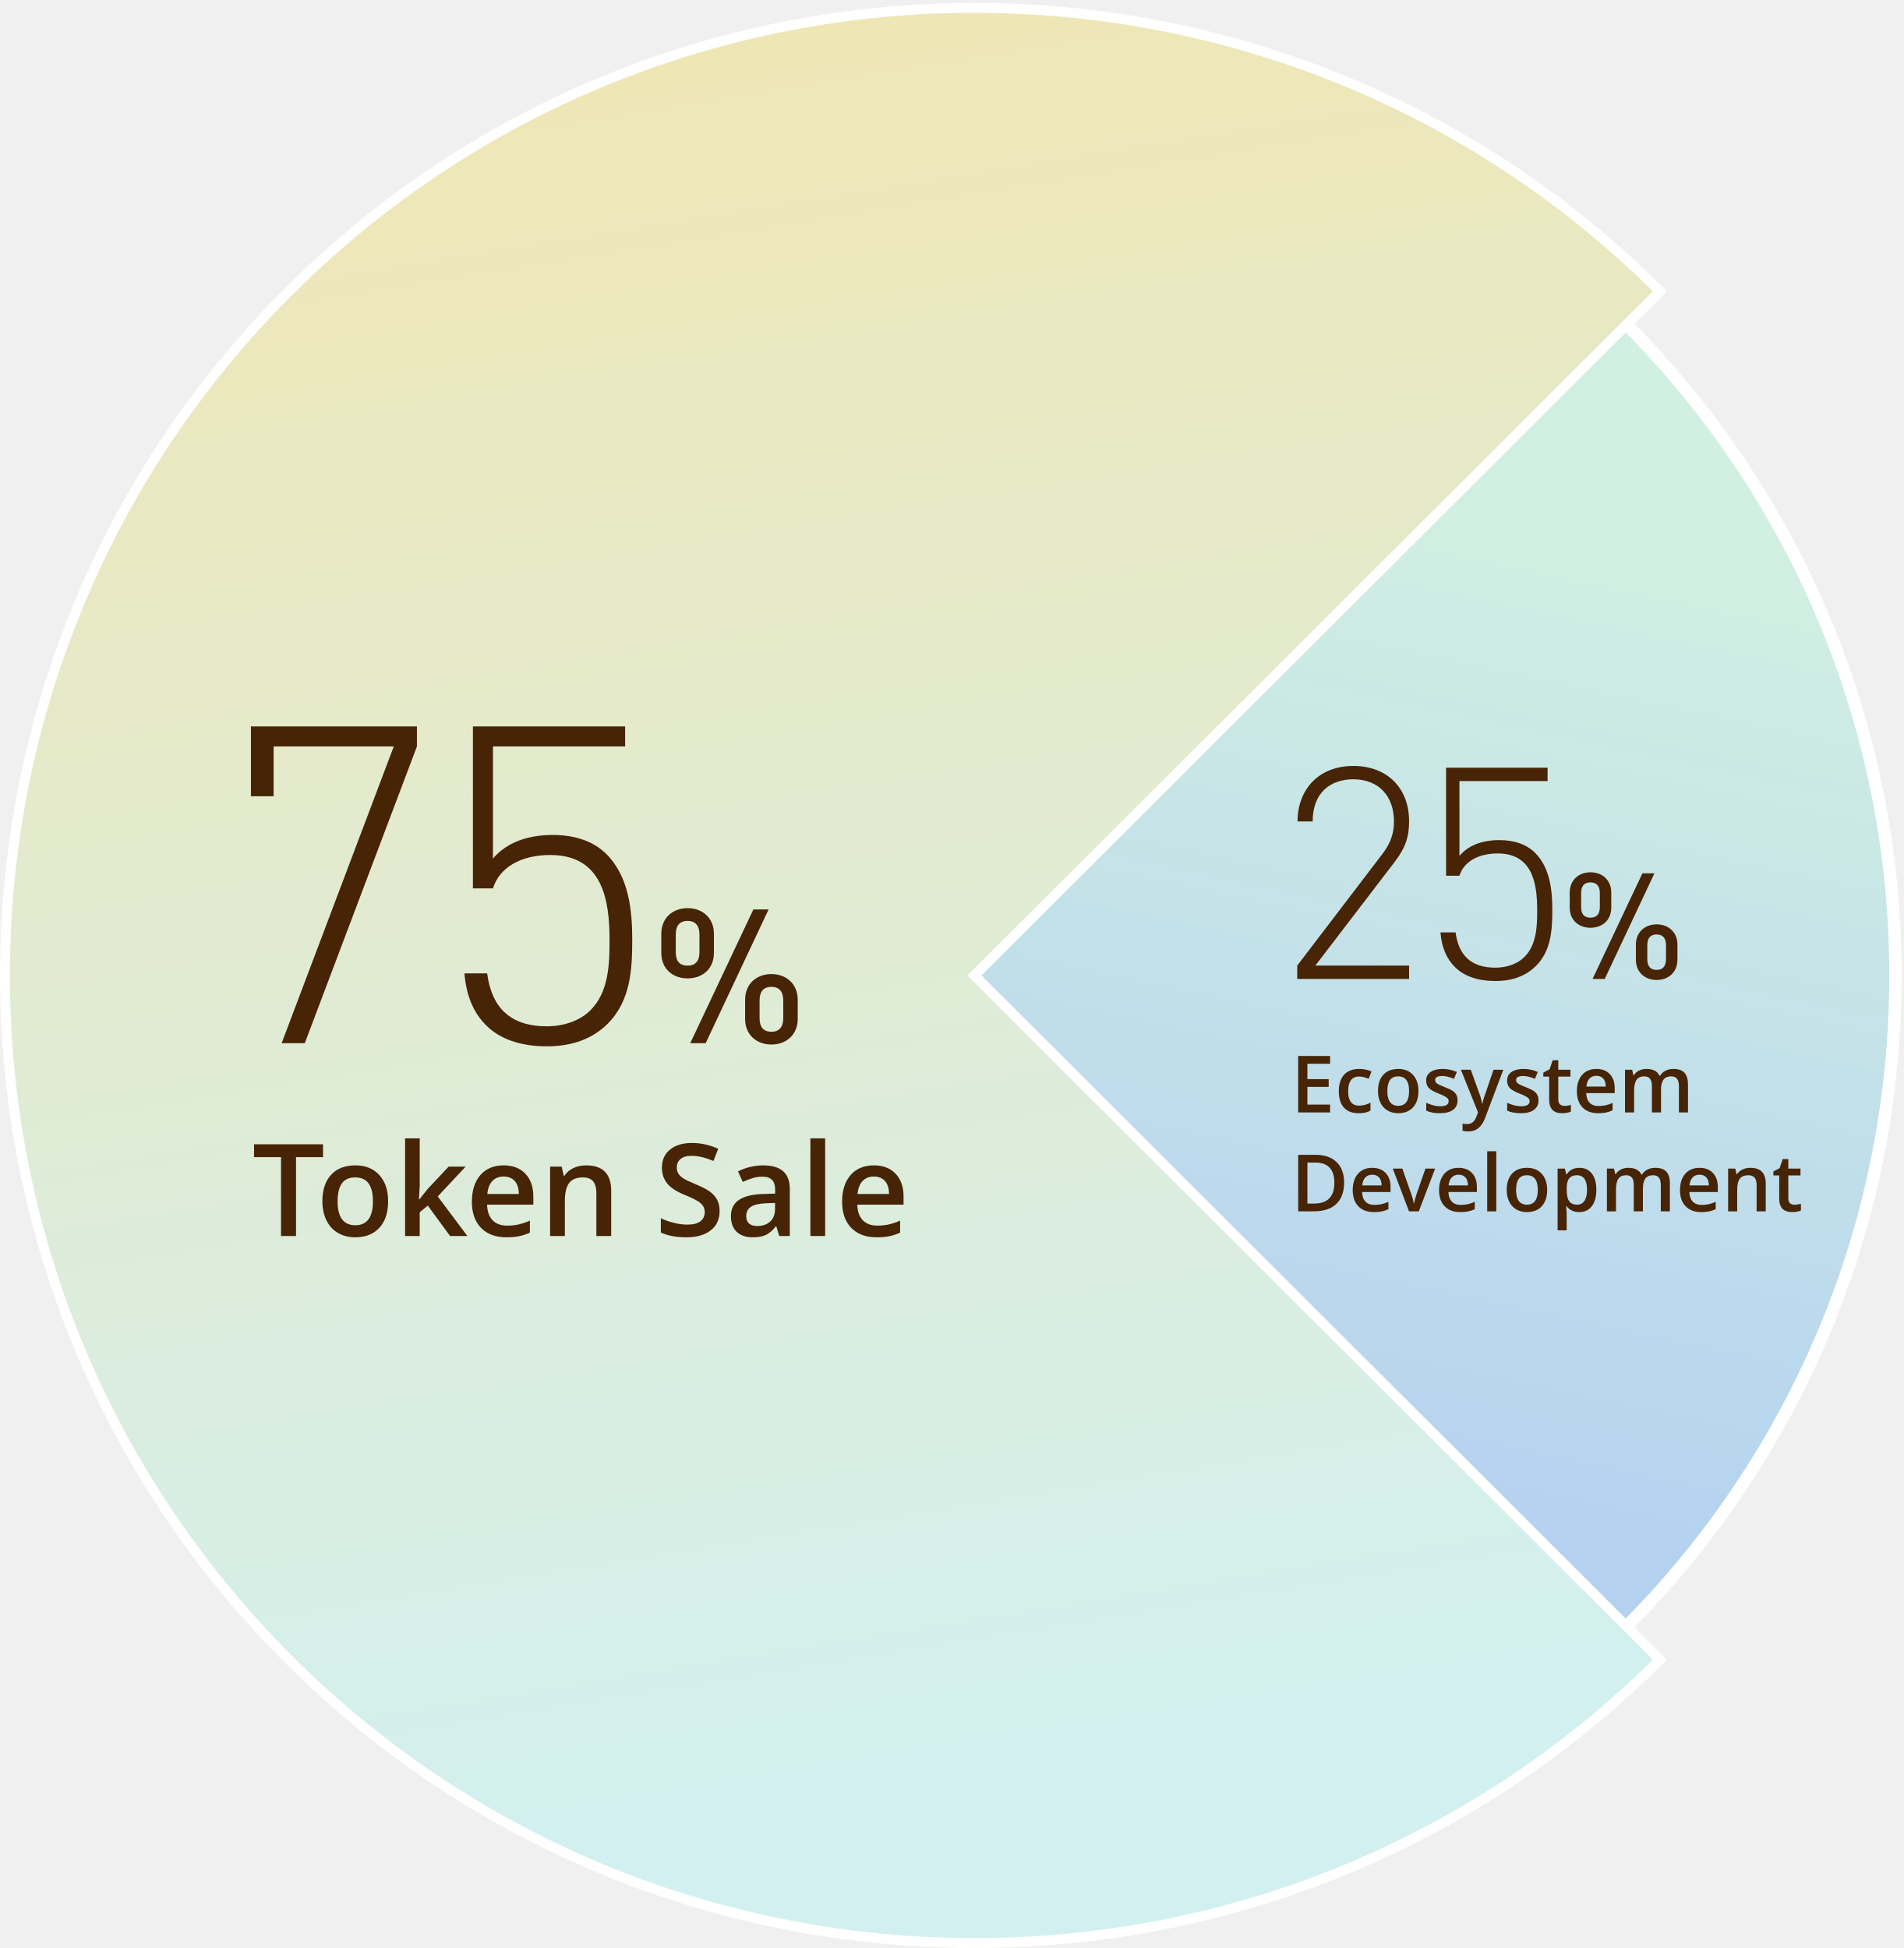
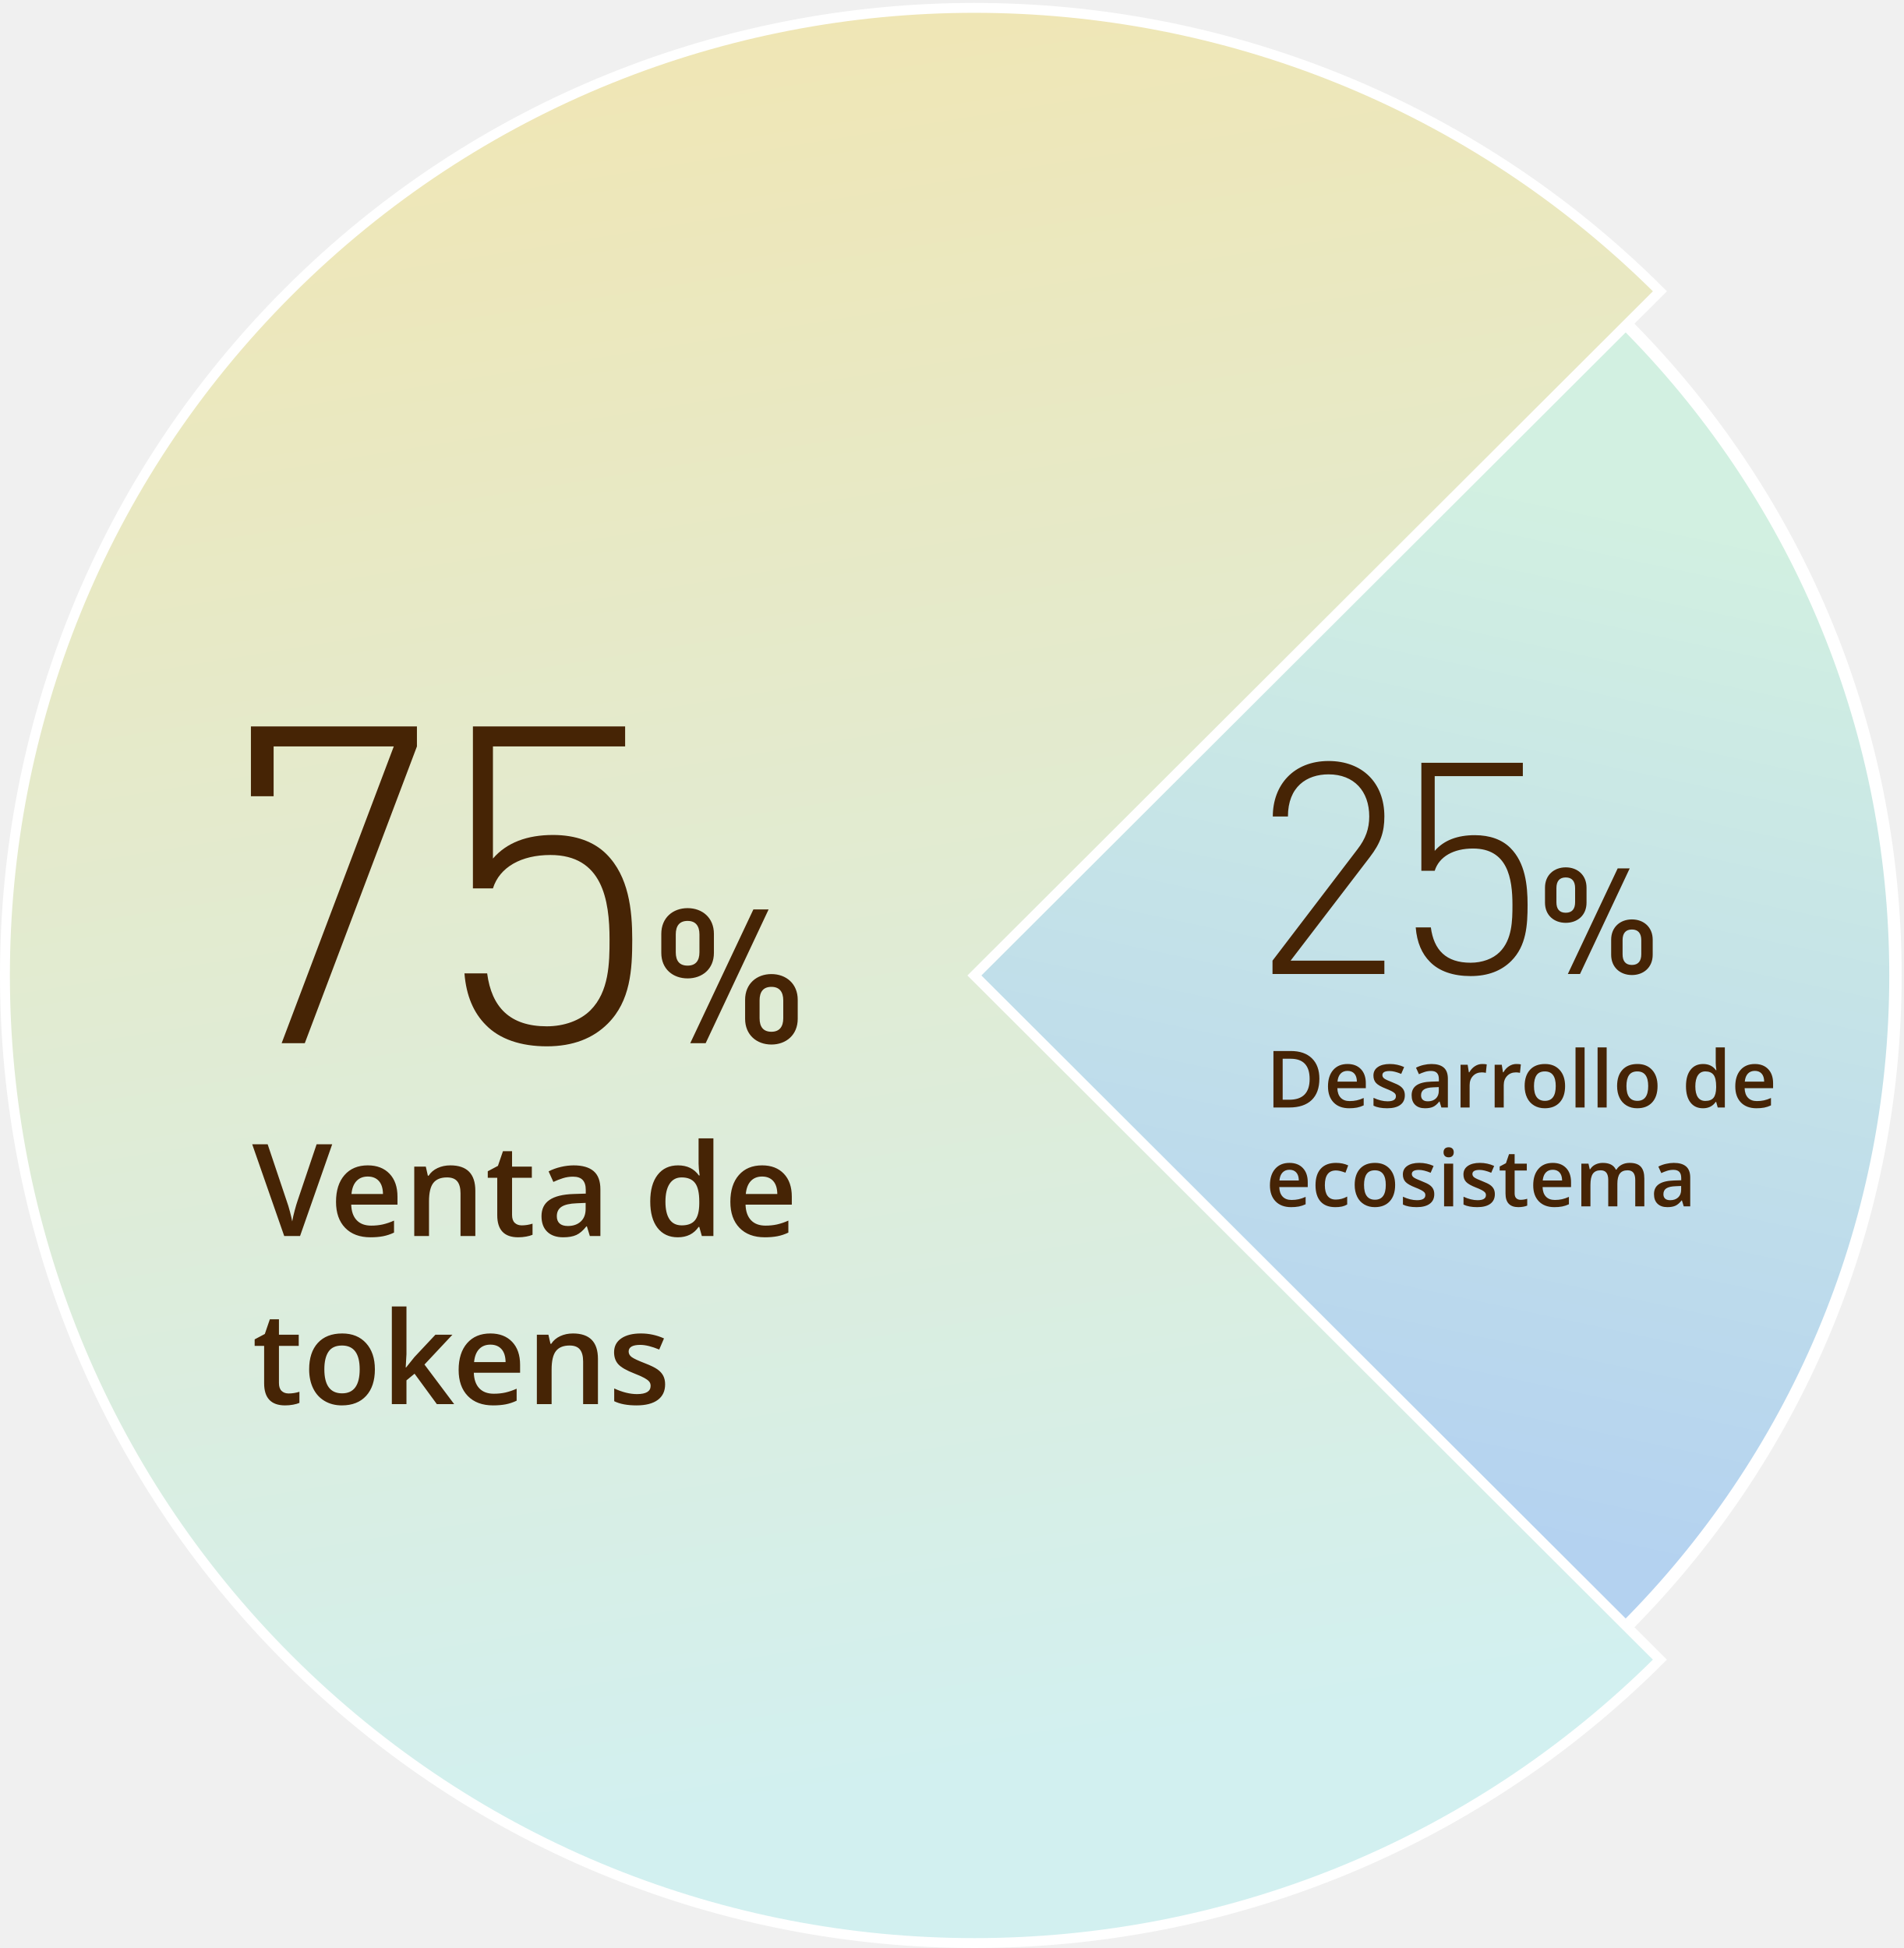
<svg xmlns="http://www.w3.org/2000/svg" width="385" height="394" viewBox="0 0 385 394">
  <defs>
    <linearGradient id="a" x1="86.052%" x2="74.281%" y1="24.321%" y2="79.657%">
      <stop offset="0%" stop-color="#D2F0E1" />
      <stop offset="100%" stop-color="#B4D2F0" />
    </linearGradient>
    <linearGradient id="b" x1="60.467%" x2="48.189%" y1="90.323%" y2="0%">
      <stop offset="0%" stop-color="#D2F0F0" />
      <stop offset="100%" stop-color="#F0E6B4" />
    </linearGradient>
  </defs>
  <g fill="none" fill-rule="evenodd">
    <g stroke="#FFF">
      <path stroke-width="4" d="M382.54 197.298c0 102.633-83.201 185.834-185.835 185.834-102.632 0-185.834-83.2-185.834-185.834S94.073 11.464 196.705 11.464c102.634 0 185.835 83.2 185.835 185.834" />
      <path fill="url(#a)" d="M381.538 196.298c0 102.632-83.2 185.832-185.833 185.832-102.631 0-185.832-83.2-185.832-185.832 0-102.633 83.2-185.832 185.832-185.832 102.633 0 185.833 83.2 185.833 185.832" transform="translate(1 1)" />
      <path fill="url(#b)" stroke-width="2" d="M334.659 57.913c-76.559-76.427-200.683-76.427-277.24 0-76.558 76.427-76.558 200.34 0 276.767 76.557 76.427 200.681 76.427 277.24 0l-138.62-138.383 138.62-138.384z" transform="translate(1 1)" />
    </g>
    <g fill="#462405">
-       <path d="M59.861 250h-3.034v-15.958h-5.459v-2.603H65.32v2.603h-5.459V250zm18.624-7.046c0 2.294-.588 4.084-1.764 5.37-1.177 1.287-2.814 1.93-4.913 1.93-1.312 0-2.472-.296-3.479-.889-1.007-.592-1.781-1.443-2.323-2.552-.542-1.108-.813-2.395-.813-3.859 0-2.277.584-4.054 1.752-5.332 1.168-1.278 2.814-1.917 4.939-1.917 2.031 0 3.64.654 4.824 1.962 1.185 1.307 1.777 3.07 1.777 5.287zm-10.22 0c0 3.242 1.198 4.862 3.593 4.862 2.37 0 3.555-1.62 3.555-4.862 0-3.208-1.193-4.811-3.58-4.811-1.253 0-2.16.414-2.723 1.244-.563.83-.844 2.018-.844 3.567zm16.53-.368l1.688-2.107 4.24-4.52h3.441l-5.65 6.03L94.52 250h-3.504l-4.507-6.157-1.638 1.345V250h-2.958v-19.754h2.958v9.636l-.152 2.704h.076zm17.596 7.668c-2.184 0-3.891-.637-5.123-1.91-1.231-1.275-1.847-3.029-1.847-5.263 0-2.294.571-4.096 1.714-5.408 1.142-1.312 2.712-1.968 4.71-1.968 1.853 0 3.317.563 4.392 1.689 1.075 1.125 1.613 2.674 1.613 4.646v1.612h-9.357c.042 1.363.41 2.41 1.105 3.142.694.733 1.671 1.099 2.932 1.099.83 0 1.602-.079 2.317-.235a12.145 12.145 0 0 0 2.304-.781v2.425a9.16 9.16 0 0 1-2.209.736c-.744.144-1.595.216-2.551.216zm-.546-12.29c-.948 0-1.708.301-2.28.902-.57.601-.911 1.477-1.021 2.628h6.373c-.017-1.16-.296-2.037-.838-2.634s-1.286-.895-2.234-.895zM123.592 250h-2.996v-8.633c0-1.083-.218-1.891-.654-2.425-.436-.533-1.128-.8-2.076-.8-1.26 0-2.183.373-2.767 1.118-.584.745-.876 1.993-.876 3.745V250h-2.984v-14.041h2.336l.42 1.84h.151c.424-.668 1.025-1.184 1.803-1.548.779-.364 1.642-.546 2.59-.546 3.369 0 5.053 1.714 5.053 5.142V250zm21.925-5.04c0 1.65-.597 2.945-1.79 3.885-1.194.94-2.84 1.409-4.939 1.409s-3.817-.326-5.154-.978v-2.869c.846.398 1.745.711 2.698.94.952.228 1.838.342 2.66.342 1.201 0 2.088-.228 2.659-.685.571-.457.857-1.07.857-1.84 0-.695-.263-1.283-.787-1.766-.525-.482-1.608-1.053-3.25-1.713-1.693-.686-2.886-1.469-3.58-2.35-.694-.88-1.041-1.937-1.041-3.173 0-1.549.55-2.767 1.65-3.656 1.1-.889 2.577-1.333 4.43-1.333 1.778 0 3.547.39 5.307 1.168l-.965 2.475c-1.65-.694-3.123-1.04-4.418-1.04-.981 0-1.726.213-2.234.64-.508.428-.762.993-.762 1.695 0 .483.102.895.305 1.238.203.343.538.667 1.003.971.466.305 1.303.707 2.514 1.206 1.362.567 2.361 1.096 2.996 1.587.635.491 1.1 1.046 1.396 1.663.296.618.445 1.346.445 2.184zm12.06 5.04l-.597-1.955h-.101c-.677.855-1.358 1.437-2.044 1.746-.686.308-1.566.463-2.64.463-1.38 0-2.457-.372-3.232-1.117-.774-.745-1.161-1.799-1.161-3.161 0-1.448.537-2.54 1.612-3.276 1.075-.736 2.713-1.138 4.913-1.206l2.425-.076v-.75c0-.896-.21-1.567-.628-2.011-.42-.445-1.069-.667-1.95-.667-.719 0-1.408.106-2.069.318-.66.211-1.294.46-1.904.749l-.965-2.133c.762-.398 1.596-.7 2.501-.908a11.51 11.51 0 0 1 2.565-.31c1.786 0 3.133.388 4.043 1.167.91.779 1.365 2.002 1.365 3.669V250h-2.133zm-4.443-2.031c1.083 0 1.953-.303 2.609-.908.656-.605.984-1.454.984-2.545v-1.22l-1.803.077c-1.405.05-2.427.286-3.066.705-.64.419-.959 1.06-.959 1.923 0 .626.187 1.11.559 1.454.372.342.931.514 1.676.514zM166.857 250h-2.983v-19.754h2.983V250zm10.398.254c-2.184 0-3.891-.637-5.123-1.91-1.231-1.275-1.847-3.029-1.847-5.263 0-2.294.571-4.096 1.714-5.408 1.143-1.312 2.713-1.968 4.71-1.968 1.854 0 3.318.563 4.393 1.689 1.074 1.125 1.612 2.674 1.612 4.646v1.612h-9.357c.043 1.363.41 2.41 1.105 3.142.694.733 1.671 1.099 2.933 1.099.829 0 1.601-.079 2.316-.235a12.145 12.145 0 0 0 2.305-.781v2.425a9.16 9.16 0 0 1-2.21.736c-.744.144-1.595.216-2.551.216zm-.546-12.29c-.948 0-1.708.301-2.279.902s-.912 1.477-1.022 2.628h6.373c-.017-1.16-.296-2.037-.838-2.634-.541-.597-1.286-.895-2.234-.895zM84.31 150.97L61.63 211h-4.68l22.68-60.03h-24.3v10.08h-4.59v-14.13h33.57v4.05zm43.54 39.06c0 6.12-.36 12.42-4.95 17.01-2.97 2.97-7.02 4.59-12.33 4.59-5.22 0-9.54-1.44-12.33-4.32-2.43-2.43-3.96-5.85-4.32-10.44h4.59c.9 6.84 4.59 10.71 12.06 10.71 3.51 0 6.75-1.17 8.82-3.24 3.78-3.78 3.87-9.54 3.87-14.31 0-8.01-1.44-17.1-11.97-17.1-5.85 0-10.26 2.43-11.61 6.75h-4.05v-32.76h30.78v4.05H99.68v22.68c2.79-3.24 6.93-4.77 12.15-4.77 4.59 0 8.28 1.35 10.8 3.87 4.5 4.5 5.22 11.25 5.22 17.28zm33.462 16.03c0 3.268-2.356 5.206-5.32 5.206-2.964 0-5.32-1.938-5.32-5.206v-3.838c0-3.268 2.356-5.206 5.32-5.206 2.964 0 5.32 1.938 5.32 5.206v3.838zm-5.89-22.116L142.692 211h-3.116l12.768-27.056h3.078zm-11.058 8.778c0 3.268-2.356 5.168-5.32 5.168-2.964 0-5.32-1.9-5.32-5.168v-3.838c0-3.268 2.356-5.206 5.32-5.206 2.964 0 5.32 1.938 5.32 5.206v3.838zm14.022 13.224v-3.61c0-1.71-.76-2.736-2.394-2.736-1.634 0-2.394.988-2.394 2.736v3.61c0 1.748.76 2.736 2.394 2.736 1.634 0 2.394-1.026 2.394-2.736zm-16.948-13.338v-3.61c0-1.71-.76-2.736-2.394-2.736-1.634 0-2.394.988-2.394 2.736v3.61c0 1.748.76 2.698 2.394 2.698 1.634 0 2.394-.988 2.394-2.698z" />
+       <path d="M64.025 231.44h3.149l-6.5 18.56h-3.2L51 231.44h3.123l3.872 11.54c.203.55.42 1.258.648 2.126.228.867.376 1.513.444 1.936.11-.643.28-1.388.508-2.234.228-.847.414-1.473.558-1.88l3.872-11.489zm10.893 18.814c-2.184 0-3.891-.637-5.123-1.91-1.231-1.275-1.847-3.029-1.847-5.263 0-2.294.572-4.096 1.714-5.408 1.143-1.312 2.713-1.968 4.71-1.968 1.854 0 3.318.563 4.393 1.689 1.075 1.125 1.612 2.674 1.612 4.646v1.612h-9.356c.042 1.363.41 2.41 1.104 3.142.694.733 1.672 1.099 2.933 1.099.829 0 1.601-.079 2.317-.235a12.145 12.145 0 0 0 2.304-.781v2.425a9.16 9.16 0 0 1-2.21.736c-.744.144-1.595.216-2.551.216zm-.546-12.29c-.948 0-1.707.301-2.279.902-.571.601-.912 1.477-1.022 2.628h6.373c-.017-1.16-.296-2.037-.838-2.634-.541-.597-1.286-.895-2.234-.895zM96.12 250h-2.996v-8.633c0-1.083-.218-1.891-.654-2.425-.436-.533-1.128-.8-2.075-.8-1.262 0-2.184.373-2.768 1.118-.584.745-.876 1.993-.876 3.745V250h-2.983v-14.041h2.336l.418 1.84h.153c.423-.668 1.024-1.184 1.803-1.548.778-.364 1.641-.546 2.59-.546 3.368 0 5.052 1.714 5.052 5.142V250zm9.382-2.158c.728 0 1.456-.114 2.184-.343v2.247c-.33.144-.756.265-1.276.362a8.79 8.79 0 0 1-1.619.146c-2.827 0-4.24-1.49-4.24-4.469v-7.566h-1.917v-1.32l2.056-1.092 1.016-2.971h1.84v3.123h4v2.26h-4v7.515c0 .72.18 1.25.54 1.594.36.342.832.514 1.416.514zM119.275 250l-.596-1.955h-.102c-.677.855-1.358 1.437-2.044 1.746-.685.308-1.566.463-2.64.463-1.38 0-2.457-.372-3.231-1.117-.775-.745-1.162-1.799-1.162-3.161 0-1.448.537-2.54 1.612-3.276 1.075-.736 2.713-1.138 4.913-1.206l2.425-.076v-.75c0-.896-.21-1.567-.628-2.011-.42-.445-1.069-.667-1.949-.667-.72 0-1.41.106-2.07.318-.66.211-1.294.46-1.904.749l-.964-2.133c.761-.398 1.595-.7 2.5-.908a11.51 11.51 0 0 1 2.565-.31c1.786 0 3.134.388 4.043 1.167.91.779 1.365 2.002 1.365 3.669V250h-2.133zm-4.443-2.031c1.083 0 1.953-.303 2.609-.908.656-.605.984-1.454.984-2.545v-1.22l-1.803.077c-1.405.05-2.427.286-3.066.705-.639.419-.958 1.06-.958 1.923 0 .626.186 1.11.558 1.454.373.342.931.514 1.676.514zm22.23 2.285c-1.752 0-3.12-.635-4.101-1.904-.982-1.27-1.473-3.051-1.473-5.345 0-2.302.498-4.094 1.492-5.377.994-1.282 2.372-1.923 4.132-1.923 1.845 0 3.25.681 4.215 2.044h.152c-.143-1.007-.215-1.803-.215-2.387v-5.116h2.996V250h-2.336l-.52-1.84h-.14c-.957 1.396-2.357 2.094-4.202 2.094zm.8-2.412c1.227 0 2.12-.345 2.678-1.035.559-.69.846-1.809.863-3.358v-.419c0-1.769-.287-3.025-.863-3.77-.575-.745-1.477-1.117-2.704-1.117-1.05 0-1.858.425-2.425 1.275-.567.851-.85 2.063-.85 3.638 0 1.557.275 2.744.825 3.56.55.817 1.375 1.226 2.475 1.226zm16.795 2.412c-2.183 0-3.89-.637-5.122-1.91-1.232-1.275-1.847-3.029-1.847-5.263 0-2.294.57-4.096 1.713-5.408 1.143-1.312 2.713-1.968 4.71-1.968 1.854 0 3.318.563 4.393 1.689 1.075 1.125 1.612 2.674 1.612 4.646v1.612h-9.356c.042 1.363.41 2.41 1.104 3.142.694.733 1.672 1.099 2.933 1.099.83 0 1.602-.079 2.317-.235a12.145 12.145 0 0 0 2.304-.781v2.425a9.16 9.16 0 0 1-2.209.736c-.745.144-1.595.216-2.552.216zm-.546-12.29c-.948 0-1.707.301-2.278.902-.572.601-.912 1.477-1.022 2.628h6.373c-.017-1.16-.297-2.037-.838-2.634-.542-.597-1.287-.895-2.235-.895zm-95.748 43.878c.728 0 1.456-.114 2.184-.343v2.247c-.33.144-.755.265-1.276.362a8.79 8.79 0 0 1-1.619.146c-2.826 0-4.24-1.49-4.24-4.469v-7.566h-1.917v-1.32l2.057-1.092 1.015-2.971h1.841v3.123h4v2.26h-4v7.515c0 .72.18 1.25.54 1.594.36.342.831.514 1.415.514zm17.444-4.888c0 2.294-.589 4.084-1.765 5.37-1.176 1.287-2.814 1.93-4.913 1.93-1.312 0-2.471-.296-3.479-.889-1.007-.592-1.781-1.443-2.323-2.552-.542-1.108-.812-2.395-.812-3.859 0-2.277.584-4.054 1.752-5.332 1.168-1.278 2.814-1.917 4.938-1.917 2.031 0 3.64.654 4.824 1.962 1.185 1.307 1.778 3.07 1.778 5.287zm-10.22 0c0 3.242 1.197 4.862 3.593 4.862 2.37 0 3.554-1.62 3.554-4.862 0-3.208-1.193-4.811-3.58-4.811-1.252 0-2.16.414-2.723 1.244-.563.83-.844 2.018-.844 3.567zm16.53-.368l1.688-2.107 4.24-4.52h3.44l-5.65 6.03L91.842 284h-3.504l-4.507-6.157-1.638 1.345V284h-2.958v-19.754h2.958v9.636l-.152 2.704h.076zm17.595 7.668c-2.184 0-3.891-.637-5.123-1.91-1.231-1.275-1.847-3.029-1.847-5.263 0-2.294.571-4.096 1.714-5.408 1.143-1.312 2.713-1.968 4.71-1.968 1.854 0 3.318.563 4.393 1.689 1.074 1.125 1.612 2.674 1.612 4.646v1.612h-9.357c.043 1.363.41 2.41 1.105 3.142.694.733 1.671 1.099 2.933 1.099.829 0 1.601-.079 2.316-.235a12.145 12.145 0 0 0 2.305-.781v2.425a9.16 9.16 0 0 1-2.21.736c-.744.144-1.595.216-2.551.216zm-.546-12.29c-.948 0-1.708.301-2.279.902s-.912 1.477-1.022 2.628h6.373c-.017-1.16-.296-2.037-.838-2.634-.541-.597-1.286-.895-2.234-.895zM120.913 284h-2.996v-8.633c0-1.083-.218-1.891-.654-2.425-.436-.533-1.128-.8-2.076-.8-1.26 0-2.183.373-2.767 1.118-.584.745-.876 1.993-.876 3.745V284h-2.983v-14.041h2.335l.42 1.84h.152c.423-.668 1.024-1.184 1.803-1.548.778-.364 1.641-.546 2.59-.546 3.368 0 5.052 1.714 5.052 5.142V284zm13.584-3.999c0 1.371-.5 2.423-1.498 3.155-.999.732-2.429 1.098-4.291 1.098-1.87 0-3.373-.284-4.507-.85v-2.578c1.65.762 3.187 1.143 4.609 1.143 1.836 0 2.754-.555 2.754-1.663 0-.356-.101-.652-.304-.889-.203-.237-.538-.482-1.003-.736-.466-.254-1.113-.542-1.943-.864-1.616-.626-2.71-1.252-3.281-1.879-.572-.626-.857-1.438-.857-2.437 0-1.202.484-2.135 1.453-2.8.97-.664 2.288-.996 3.955-.996a11.2 11.2 0 0 1 4.685 1.003l-.965 2.247c-1.515-.626-2.789-.94-3.822-.94-1.574 0-2.36.45-2.36 1.346 0 .44.204.813.615 1.118.41.304 1.305.723 2.685 1.256 1.16.449 2.002.86 2.526 1.232.525.372.914.802 1.168 1.288.254.487.381 1.069.381 1.746zM84.31 150.97L61.63 211h-4.68l22.68-60.03h-24.3v10.08h-4.59v-14.13h33.57v4.05zm43.54 39.06c0 6.12-.36 12.42-4.95 17.01-2.97 2.97-7.02 4.59-12.33 4.59-5.22 0-9.54-1.44-12.33-4.32-2.43-2.43-3.96-5.85-4.32-10.44h4.59c.9 6.84 4.59 10.71 12.06 10.71 3.51 0 6.75-1.17 8.82-3.24 3.78-3.78 3.87-9.54 3.87-14.31 0-8.01-1.44-17.1-11.97-17.1-5.85 0-10.26 2.43-11.61 6.75h-4.05v-32.76h30.78v4.05H99.68v22.68c2.79-3.24 6.93-4.77 12.15-4.77 4.59 0 8.28 1.35 10.8 3.87 4.5 4.5 5.22 11.25 5.22 17.28zm33.462 16.03c0 3.268-2.356 5.206-5.32 5.206-2.964 0-5.32-1.938-5.32-5.206v-3.838c0-3.268 2.356-5.206 5.32-5.206 2.964 0 5.32 1.938 5.32 5.206v3.838zm-5.89-22.116L142.692 211h-3.116l12.768-27.056h3.078zm-11.058 8.778c0 3.268-2.356 5.168-5.32 5.168-2.964 0-5.32-1.9-5.32-5.168v-3.838c0-3.268 2.356-5.206 5.32-5.206 2.964 0 5.32 1.938 5.32 5.206v3.838zm14.022 13.224v-3.61c0-1.71-.76-2.736-2.394-2.736-1.634 0-2.394.988-2.394 2.736v3.61c0 1.748.76 2.736 2.394 2.736 1.634 0 2.394-1.026 2.394-2.736zm-16.948-13.338v-3.61c0-1.71-.76-2.736-2.394-2.736-1.634 0-2.394.988-2.394 2.736v3.61c0 1.748.76 2.698 2.394 2.698 1.634 0 2.394-.988 2.394-2.698z" />
    </g>
    <g fill="#462405">
-       <path d="M268.969 225h-6.461v-11.422h6.46v1.578h-4.593v3.11h4.305v1.562h-4.305v3.586h4.594V225zm5.758.156c-1.308 0-2.301-.381-2.98-1.144-.68-.763-1.02-1.858-1.02-3.285 0-1.454.355-2.57 1.066-3.352.71-.781 1.738-1.172 3.082-1.172.911 0 1.732.17 2.46.508l-.554 1.476c-.776-.302-1.416-.453-1.922-.453-1.494 0-2.242.993-2.242 2.977 0 .969.186 1.697.559 2.184.372.487.918.73 1.637.73.817 0 1.59-.203 2.32-.61v1.602c-.328.193-.679.33-1.051.414a6.305 6.305 0 0 1-1.355.125zm12.101-4.492c0 1.412-.362 2.513-1.086 3.305-.724.791-1.732 1.187-3.023 1.187-.808 0-1.521-.182-2.14-.547a3.61 3.61 0 0 1-1.43-1.57c-.334-.682-.5-1.474-.5-2.375 0-1.401.359-2.495 1.078-3.281.718-.787 1.731-1.18 3.039-1.18 1.25 0 2.24.402 2.968 1.207.73.805 1.094 1.89 1.094 3.254zm-6.289 0c0 1.995.737 2.992 2.211 2.992 1.458 0 2.188-.997 2.188-2.992 0-1.974-.735-2.96-2.204-2.96-.77 0-1.33.254-1.675.765-.347.51-.52 1.242-.52 2.195zm14.203 1.875c0 .844-.307 1.49-.922 1.941-.614.451-1.494.676-2.64.676-1.151 0-2.076-.174-2.774-.523v-1.586c1.016.469 1.961.703 2.836.703 1.13 0 1.695-.341 1.695-1.023a.81.81 0 0 0-.187-.547c-.125-.146-.33-.297-.617-.453a10.621 10.621 0 0 0-1.195-.532c-.995-.385-1.668-.77-2.02-1.156-.352-.385-.527-.885-.527-1.5 0-.74.298-1.314.894-1.723.597-.408 1.408-.613 2.434-.613 1.015 0 1.976.206 2.883.617l-.594 1.383c-.932-.385-1.716-.578-2.352-.578-.969 0-1.453.276-1.453.828 0 .271.126.5.379.688.253.187.803.445 1.652.773.714.276 1.232.529 1.555.758.323.229.563.493.719.793.156.3.234.657.234 1.074zm.672-6.18h2l1.758 4.899c.266.698.443 1.354.531 1.969h.063c.047-.287.132-.635.257-1.043.125-.41.787-2.35 1.985-5.825h1.984l-3.695 9.79c-.672 1.796-1.792 2.695-3.36 2.695-.406 0-.802-.045-1.187-.133v-1.453c.276.062.591.094.945.094.886 0 1.508-.513 1.868-1.54l.32-.812-3.469-8.64zm15.695 6.18c0 .844-.307 1.49-.921 1.941-.615.451-1.495.676-2.641.676-1.151 0-2.076-.174-2.774-.523v-1.586c1.016.469 1.961.703 2.836.703 1.13 0 1.696-.341 1.696-1.023a.81.81 0 0 0-.188-.547c-.125-.146-.33-.297-.617-.453a10.621 10.621 0 0 0-1.195-.532c-.995-.385-1.668-.77-2.02-1.156-.351-.385-.527-.885-.527-1.5 0-.74.298-1.314.894-1.723.597-.408 1.408-.613 2.434-.613 1.016 0 1.976.206 2.883.617l-.594 1.383c-.932-.385-1.716-.578-2.352-.578-.968 0-1.453.276-1.453.828 0 .271.127.5.38.688.252.187.803.445 1.652.773.713.276 1.231.529 1.554.758.323.229.563.493.719.793.156.3.234.657.234 1.074zm5.204 1.133c.447 0 .895-.07 1.343-.211v1.383a3.706 3.706 0 0 1-.785.222c-.32.06-.652.09-.996.09-1.74 0-2.61-.916-2.61-2.75v-4.656h-1.18v-.813l1.267-.671.625-1.828h1.132v1.921h2.461v1.391h-2.46v4.625c0 .443.11.77.331.98.222.211.512.317.872.317zm6.843 1.484c-1.344 0-2.394-.392-3.152-1.176-.758-.783-1.137-1.863-1.137-3.238 0-1.411.352-2.52 1.055-3.328.703-.807 1.67-1.21 2.898-1.21 1.14 0 2.042.345 2.703 1.038.662.693.993 1.646.993 2.86v.992h-5.758c.026.838.252 1.483.68 1.933.427.45 1.028.676 1.804.676.51 0 .986-.048 1.426-.144.44-.097.913-.257 1.418-.48v1.491a5.637 5.637 0 0 1-1.36.453 8.336 8.336 0 0 1-1.57.133zm-.336-7.562c-.583 0-1.05.185-1.402.554-.352.37-.561.91-.629 1.618h3.922c-.01-.714-.182-1.254-.516-1.621-.333-.368-.791-.551-1.375-.551zM335.883 225h-1.844v-5.328c0-.662-.125-1.155-.375-1.48-.25-.326-.64-.489-1.172-.489-.708 0-1.228.23-1.558.692-.331.46-.497 1.227-.497 2.3V225h-1.835v-8.64h1.437l.258 1.132h.094c.24-.411.587-.729 1.043-.953a3.363 3.363 0 0 1 1.503-.336c1.329 0 2.209.453 2.641 1.36h.125c.255-.428.615-.76 1.078-1 .464-.24.995-.36 1.594-.36 1.031 0 1.783.26 2.254.781.471.521.707 1.315.707 2.383V225H339.5v-5.328c0-.662-.126-1.155-.379-1.48-.253-.326-.644-.489-1.176-.489-.713 0-1.235.223-1.566.668-.33.445-.496 1.129-.496 2.05V225zm-64.086 14.18c0 1.885-.524 3.327-1.57 4.324-1.047.997-2.555 1.496-4.524 1.496h-3.195v-11.422h3.531c1.818 0 3.232.49 4.242 1.469 1.01.979 1.516 2.357 1.516 4.133zm-1.969.062c0-2.734-1.279-4.101-3.836-4.101h-1.617v8.289h1.328c2.75 0 4.125-1.396 4.125-4.188zm8 5.914c-1.344 0-2.394-.392-3.152-1.176-.758-.783-1.137-1.863-1.137-3.238 0-1.411.352-2.52 1.055-3.328.703-.807 1.669-1.21 2.898-1.21 1.14 0 2.042.345 2.703 1.038.662.693.993 1.646.993 2.86v.992h-5.758c.026.838.252 1.483.68 1.933.426.45 1.028.676 1.804.676.51 0 .986-.048 1.426-.144.44-.097.913-.257 1.418-.48v1.491a5.637 5.637 0 0 1-1.36.453 8.336 8.336 0 0 1-1.57.133zm-.336-7.562c-.583 0-1.05.185-1.402.554-.352.37-.561.91-.63 1.618h3.923c-.01-.714-.182-1.254-.516-1.621-.333-.368-.791-.551-1.375-.551zm7.43 7.406l-3.281-8.64h1.937l1.758 5.023c.302.844.484 1.526.547 2.047h.062c.047-.375.23-1.058.547-2.047l1.758-5.024h1.953L286.906 245h-1.984zm10.367.156c-1.344 0-2.394-.392-3.152-1.176-.758-.783-1.137-1.863-1.137-3.238 0-1.411.352-2.52 1.055-3.328.703-.807 1.669-1.21 2.898-1.21 1.14 0 2.042.345 2.703 1.038.662.693.992 1.646.992 2.86v.992h-5.757c.026.838.252 1.483.68 1.933.426.45 1.028.676 1.804.676.51 0 .986-.048 1.426-.144.44-.097.913-.257 1.418-.48v1.491a5.637 5.637 0 0 1-1.36.453 8.336 8.336 0 0 1-1.57.133zm-.336-7.562c-.583 0-1.05.185-1.402.554-.352.37-.561.91-.63 1.618h3.923c-.01-.714-.183-1.254-.516-1.621-.333-.368-.792-.551-1.375-.551zM302.57 245h-1.836v-12.156h1.836V245zm10.29-4.336c0 1.412-.363 2.513-1.087 3.305-.724.791-1.731 1.187-3.023 1.187-.807 0-1.52-.182-2.14-.547a3.61 3.61 0 0 1-1.43-1.57c-.334-.682-.5-1.474-.5-2.375 0-1.401.36-2.495 1.078-3.281.719-.787 1.732-1.18 3.039-1.18 1.25 0 2.24.402 2.969 1.207.729.805 1.093 1.89 1.093 3.254zm-6.29 0c0 1.995.737 2.992 2.211 2.992 1.459 0 2.188-.997 2.188-2.992 0-1.974-.735-2.96-2.203-2.96-.771 0-1.33.254-1.676.765-.347.51-.52 1.242-.52 2.195zm12.782 4.492c-1.094 0-1.943-.393-2.547-1.18h-.11c.073.73.11 1.172.11 1.329v3.539h-1.836v-12.485h1.484c.042.162.128.547.258 1.157h.094c.573-.875 1.432-1.313 2.578-1.313 1.078 0 1.918.39 2.52 1.172.6.781.902 1.878.902 3.29 0 1.41-.306 2.512-.918 3.304-.612.791-1.457 1.187-2.535 1.187zm-.446-7.453c-.729 0-1.261.214-1.597.64-.336.428-.504 1.11-.504 2.048v.273c0 1.052.166 1.814.5 2.285.333.472.877.707 1.632.707.636 0 1.125-.26 1.47-.781.343-.52.515-1.263.515-2.227 0-.968-.17-1.701-.512-2.199-.341-.497-.842-.746-1.504-.746zM332.22 245h-1.844v-5.328c0-.662-.125-1.155-.375-1.48-.25-.326-.64-.489-1.172-.489-.708 0-1.228.23-1.558.692-.331.46-.497 1.227-.497 2.3V245h-1.836v-8.64h1.438l.258 1.132h.094c.24-.411.587-.729 1.043-.953a3.363 3.363 0 0 1 1.503-.336c1.329 0 2.209.453 2.641 1.36h.125c.255-.428.615-.76 1.078-1 .464-.24.995-.36 1.594-.36 1.031 0 1.782.26 2.254.781.471.521.707 1.315.707 2.383V245h-1.836v-5.328c0-.662-.126-1.155-.379-1.48-.253-.326-.644-.489-1.176-.489-.713 0-1.235.223-1.566.668-.33.445-.496 1.129-.496 2.05V245zm11.789.156c-1.344 0-2.395-.392-3.153-1.176-.757-.783-1.136-1.863-1.136-3.238 0-1.411.351-2.52 1.054-3.328.704-.807 1.67-1.21 2.899-1.21 1.14 0 2.042.345 2.703 1.038.661.693.992 1.646.992 2.86v.992h-5.758c.026.838.253 1.483.68 1.933.427.45 1.029.676 1.805.676.51 0 .985-.048 1.426-.144.44-.097.912-.257 1.418-.48v1.491a5.637 5.637 0 0 1-1.36.453 8.336 8.336 0 0 1-1.57.133zm-.336-7.562c-.583 0-1.05.185-1.402.554-.352.37-.562.91-.63 1.618h3.923c-.01-.714-.183-1.254-.516-1.621-.333-.368-.792-.551-1.375-.551zM357.055 245h-1.844v-5.313c0-.666-.134-1.164-.402-1.492-.269-.328-.694-.492-1.278-.492-.776 0-1.343.23-1.703.688-.36.458-.539 1.226-.539 2.304V245h-1.836v-8.64h1.438l.257 1.132h.094c.26-.411.63-.729 1.11-.953a3.718 3.718 0 0 1 1.593-.336c2.073 0 3.11 1.055 3.11 3.164V245zm5.773-1.328c.448 0 .896-.07 1.344-.211v1.383a3.706 3.706 0 0 1-.785.222c-.32.06-.653.09-.996.09-1.74 0-2.61-.916-2.61-2.75v-4.656h-1.18v-.813l1.266-.671.625-1.828h1.133v1.921h2.46v1.391h-2.46v4.625c0 .443.11.77.332.98.221.211.512.317.871.317zM284.94 198h-22.62v-2.7l17.16-22.5c1.68-2.16 2.4-4.2 2.4-6.66 0-5.1-3.06-8.52-8.22-8.52-4.44 0-8.22 2.52-8.22 8.52h-3.06c0-6.36 4.2-11.22 11.28-11.22 6.84 0 11.28 4.44 11.28 11.22 0 3.18-.78 5.4-2.94 8.22l-16.02 20.94h18.96v2.7zm28.96-13.98c0 4.08-.24 8.28-3.3 11.34-1.98 1.98-4.68 3.06-8.22 3.06-3.48 0-6.36-.96-8.22-2.88-1.62-1.62-2.64-3.9-2.88-6.96h3.06c.6 4.56 3.06 7.14 8.04 7.14 2.34 0 4.5-.78 5.88-2.16 2.52-2.52 2.58-6.36 2.58-9.54 0-5.34-.96-11.4-7.98-11.4-3.9 0-6.84 1.62-7.74 4.5h-2.7v-21.84h20.52v2.7h-17.82v15.12c1.86-2.16 4.62-3.18 8.1-3.18 3.06 0 5.52.9 7.2 2.58 3 3 3.48 7.5 3.48 11.52zm25.3 10.08c0 2.58-1.86 4.11-4.2 4.11s-4.2-1.53-4.2-4.11v-3.03c0-2.58 1.86-4.11 4.2-4.11s4.2 1.53 4.2 4.11v3.03zm-4.65-17.46L324.5 198h-2.46l10.08-21.36h2.43zm-8.73 6.93c0 2.58-1.86 4.08-4.2 4.08s-4.2-1.5-4.2-4.08v-3.03c0-2.58 1.86-4.11 4.2-4.11s4.2 1.53 4.2 4.11v3.03zm11.07 10.44v-2.85c0-1.35-.6-2.16-1.89-2.16s-1.89.78-1.89 2.16v2.85c0 1.38.6 2.16 1.89 2.16s1.89-.81 1.89-2.16zm-13.38-10.53v-2.85c0-1.35-.6-2.16-1.89-2.16s-1.89.78-1.89 2.16v2.85c0 1.38.6 2.13 1.89 2.13s1.89-.78 1.89-2.13z" />
+       <path d="M266.797 218.18c0 1.885-.524 3.327-1.57 4.324-1.047.997-2.555 1.496-4.524 1.496h-3.195v-11.422h3.531c1.818 0 3.232.49 4.242 1.469 1.01.979 1.516 2.357 1.516 4.133zm-1.969.062c0-2.734-1.279-4.101-3.836-4.101h-1.617v8.289h1.328c2.75 0 4.125-1.396 4.125-4.188zm8 5.914c-1.344 0-2.394-.392-3.152-1.176-.758-.783-1.137-1.863-1.137-3.238 0-1.411.352-2.52 1.055-3.328.703-.807 1.669-1.21 2.898-1.21 1.14 0 2.042.345 2.703 1.038.662.693.993 1.646.993 2.86v.992h-5.758c.026.838.252 1.483.68 1.933.426.45 1.028.676 1.804.676.51 0 .986-.048 1.426-.144.44-.097.913-.257 1.418-.48v1.491a5.637 5.637 0 0 1-1.36.453 8.336 8.336 0 0 1-1.57.133zm-.336-7.562c-.583 0-1.05.185-1.402.554-.352.37-.561.91-.63 1.618h3.923c-.01-.714-.182-1.254-.516-1.621-.333-.368-.791-.551-1.375-.551zm11.586 4.945c0 .844-.307 1.49-.922 1.941-.614.451-1.495.676-2.64.676-1.151 0-2.076-.174-2.774-.523v-1.586c1.016.469 1.961.703 2.836.703 1.13 0 1.695-.341 1.695-1.023a.81.81 0 0 0-.187-.547c-.125-.146-.33-.297-.617-.453a10.621 10.621 0 0 0-1.196-.532c-.994-.385-1.668-.77-2.02-1.156-.35-.385-.526-.885-.526-1.5 0-.74.298-1.314.894-1.723.596-.408 1.408-.613 2.434-.613 1.015 0 1.976.206 2.882.617l-.593 1.383c-.933-.385-1.716-.578-2.352-.578-.969 0-1.453.276-1.453.828 0 .271.126.5.379.688.253.187.803.445 1.652.773.714.276 1.232.529 1.555.758.323.229.562.493.719.793.156.3.234.657.234 1.074zm7.39 2.461l-.366-1.203h-.063c-.417.526-.836.884-1.258 1.074-.422.19-.963.285-1.625.285-.849 0-1.511-.229-1.988-.687-.477-.459-.715-1.107-.715-1.946 0-.89.33-1.562.992-2.015.662-.453 1.67-.7 3.024-.742l1.492-.047v-.461c0-.552-.129-.965-.387-1.238-.258-.274-.657-.41-1.199-.41-.443 0-.867.064-1.273.195a9.61 9.61 0 0 0-1.172.46l-.594-1.312a6.39 6.39 0 0 1 1.539-.558 7.083 7.083 0 0 1 1.578-.192c1.1 0 1.929.24 2.488.719.56.479.84 1.232.84 2.258V224h-1.312zm-2.734-1.25c.667 0 1.202-.186 1.606-.559.403-.372.605-.894.605-1.566v-.75l-1.11.047c-.864.031-1.493.176-1.886.433-.393.258-.59.653-.59 1.184 0 .385.115.684.344.895.23.21.573.316 1.031.316zm10.993-7.547c.37 0 .674.026.914.078l-.18 1.711a3.47 3.47 0 0 0-.813-.094c-.734 0-1.329.24-1.785.72-.455.478-.683 1.1-.683 1.866V224h-1.836v-8.64h1.437l.242 1.523h.094c.287-.516.66-.925 1.121-1.227.461-.302.957-.453 1.489-.453zm6.898 0c.37 0 .674.026.914.078l-.18 1.711a3.47 3.47 0 0 0-.812-.094c-.735 0-1.33.24-1.785.72-.456.478-.684 1.1-.684 1.866V224h-1.836v-8.64h1.438l.242 1.523h.094c.286-.516.66-.925 1.12-1.227.462-.302.958-.453 1.489-.453zm9.86 4.461c0 1.412-.363 2.513-1.087 3.305-.724.791-1.731 1.187-3.023 1.187-.807 0-1.52-.182-2.14-.547a3.61 3.61 0 0 1-1.43-1.57c-.334-.682-.5-1.474-.5-2.375 0-1.401.36-2.495 1.078-3.281.719-.787 1.732-1.18 3.039-1.18 1.25 0 2.24.402 2.969 1.207.729.805 1.093 1.89 1.093 3.254zm-6.29 0c0 1.995.737 2.992 2.211 2.992 1.459 0 2.188-.997 2.188-2.992 0-1.974-.735-2.96-2.203-2.96-.771 0-1.33.254-1.676.765-.347.51-.52 1.242-.52 2.195zM320.43 224h-1.836v-12.156h1.836V224zm4.46 0h-1.835v-12.156h1.836V224zm10.29-4.336c0 1.412-.362 2.513-1.086 3.305-.724.791-1.732 1.187-3.024 1.187-.807 0-1.52-.182-2.14-.547a3.61 3.61 0 0 1-1.43-1.57c-.333-.682-.5-1.474-.5-2.375 0-1.401.36-2.495 1.078-3.281.719-.787 1.732-1.18 3.04-1.18 1.25 0 2.239.402 2.968 1.207.73.805 1.094 1.89 1.094 3.254zm-6.29 0c0 1.995.738 2.992 2.212 2.992 1.458 0 2.187-.997 2.187-2.992 0-1.974-.734-2.96-2.203-2.96-.77 0-1.33.254-1.676.765-.346.51-.52 1.242-.52 2.195zm15.47 4.492c-1.079 0-1.92-.39-2.524-1.172-.604-.78-.906-1.877-.906-3.289 0-1.416.306-2.52.918-3.308.612-.79 1.46-1.184 2.543-1.184 1.135 0 2 .42 2.593 1.258h.094c-.088-.62-.133-1.11-.133-1.469v-3.148h1.844V224h-1.437l-.32-1.133h-.087c-.588.86-1.45 1.29-2.586 1.29zm.492-1.484c.755 0 1.304-.212 1.648-.637.344-.424.52-1.113.531-2.066v-.258c0-1.089-.177-1.862-.531-2.32-.354-.459-.909-.688-1.664-.688-.646 0-1.143.262-1.492.785-.35.524-.524 1.27-.524 2.239 0 .958.17 1.688.508 2.191.339.503.846.754 1.524.754zm10.336 1.484c-1.344 0-2.395-.392-3.153-1.176-.758-.783-1.137-1.863-1.137-3.238 0-1.411.352-2.52 1.055-3.328.703-.807 1.67-1.21 2.899-1.21 1.14 0 2.041.345 2.703 1.038.661.693.992 1.646.992 2.86v.992h-5.758c.026.838.253 1.483.68 1.933.427.45 1.028.676 1.804.676.51 0 .986-.048 1.426-.144.44-.097.913-.257 1.418-.48v1.491a5.637 5.637 0 0 1-1.36.453 8.336 8.336 0 0 1-1.57.133zm-.336-7.562c-.584 0-1.051.185-1.403.554-.351.37-.561.91-.629 1.618h3.922c-.01-.714-.182-1.254-.515-1.621-.334-.368-.792-.551-1.375-.551zm-93.766 27.562c-1.344 0-2.395-.392-3.152-1.176-.758-.783-1.137-1.863-1.137-3.238 0-1.411.351-2.52 1.055-3.328.703-.807 1.669-1.21 2.898-1.21 1.14 0 2.042.345 2.703 1.038.662.693.992 1.646.992 2.86v.992h-5.757c.026.838.252 1.483.68 1.933.426.45 1.028.676 1.804.676.51 0 .986-.048 1.426-.144.44-.097.912-.257 1.418-.48v1.491a5.637 5.637 0 0 1-1.36.453 8.336 8.336 0 0 1-1.57.133zm-.336-7.562c-.583 0-1.05.185-1.402.554-.352.37-.562.91-.63 1.618h3.923c-.01-.714-.183-1.254-.516-1.621-.333-.368-.792-.551-1.375-.551zm9.266 7.562c-1.308 0-2.301-.381-2.98-1.144-.68-.763-1.02-1.858-1.02-3.285 0-1.454.355-2.57 1.066-3.352.711-.781 1.738-1.172 3.082-1.172.912 0 1.732.17 2.461.508l-.555 1.476c-.776-.302-1.416-.453-1.922-.453-1.494 0-2.242.993-2.242 2.977 0 .969.186 1.697.559 2.184.372.487.918.73 1.637.73.817 0 1.59-.203 2.32-.61v1.602c-.328.193-.679.33-1.05.414a6.305 6.305 0 0 1-1.356.125zm12.101-4.492c0 1.412-.362 2.513-1.086 3.305-.724.791-1.732 1.187-3.023 1.187-.807 0-1.521-.182-2.14-.547a3.61 3.61 0 0 1-1.43-1.57c-.334-.682-.5-1.474-.5-2.375 0-1.401.359-2.495 1.078-3.281.718-.787 1.731-1.18 3.039-1.18 1.25 0 2.24.402 2.968 1.207.73.805 1.094 1.89 1.094 3.254zm-6.289 0c0 1.995.737 2.992 2.211 2.992 1.458 0 2.188-.997 2.188-2.992 0-1.974-.735-2.96-2.204-2.96-.77 0-1.329.254-1.675.765-.347.51-.52 1.242-.52 2.195zm14.203 1.875c0 .844-.307 1.49-.922 1.941-.614.451-1.494.676-2.64.676-1.151 0-2.076-.174-2.774-.523v-1.586c1.016.469 1.961.703 2.836.703 1.13 0 1.696-.341 1.696-1.023a.81.81 0 0 0-.188-.547c-.125-.146-.33-.297-.617-.453a10.621 10.621 0 0 0-1.195-.532c-.995-.385-1.668-.77-2.02-1.156-.352-.385-.527-.885-.527-1.5 0-.74.298-1.314.894-1.723.597-.408 1.408-.613 2.434-.613 1.015 0 1.976.206 2.883.617l-.594 1.383c-.932-.385-1.716-.578-2.352-.578-.968 0-1.453.276-1.453.828 0 .271.126.5.38.688.252.187.802.445 1.651.773.714.276 1.232.529 1.555.758.323.229.563.493.719.793.156.3.234.657.234 1.074zm3.82 2.461h-1.835v-8.64h1.836V244zm-1.945-10.93c0-.328.09-.58.27-.757.18-.178.436-.266.77-.266.322 0 .574.088.753.266.18.177.27.43.27.757 0 .313-.09.559-.27.739-.18.18-.43.27-.754.27-.333 0-.59-.09-.77-.27-.179-.18-.269-.426-.269-.739zm10.375 8.47c0 .843-.307 1.49-.922 1.94-.614.451-1.494.676-2.64.676-1.151 0-2.076-.174-2.774-.523v-1.586c1.016.469 1.961.703 2.836.703 1.13 0 1.696-.341 1.696-1.023a.81.81 0 0 0-.188-.547c-.125-.146-.33-.297-.617-.453a10.621 10.621 0 0 0-1.195-.532c-.995-.385-1.668-.77-2.02-1.156-.352-.385-.527-.885-.527-1.5 0-.74.298-1.314.894-1.723.597-.408 1.408-.613 2.434-.613 1.015 0 1.976.206 2.883.617l-.594 1.383c-.932-.385-1.716-.578-2.352-.578-.968 0-1.453.276-1.453.828 0 .271.126.5.38.688.252.187.802.445 1.651.773.714.276 1.232.529 1.555.758.323.229.563.493.719.793.156.3.234.657.234 1.074zm5.203 1.132c.448 0 .896-.07 1.344-.211v1.383a3.706 3.706 0 0 1-.785.222c-.32.06-.652.09-.996.09-1.74 0-2.61-.916-2.61-2.75v-4.656h-1.18v-.813l1.266-.671.625-1.828h1.133v1.921h2.461v1.391h-2.46v4.625c0 .443.11.77.331.98.222.211.512.317.871.317zm6.844 1.484c-1.344 0-2.394-.392-3.152-1.176-.758-.783-1.137-1.863-1.137-3.238 0-1.411.352-2.52 1.055-3.328.703-.807 1.669-1.21 2.898-1.21 1.14 0 2.042.345 2.703 1.038.662.693.993 1.646.993 2.86v.992h-5.758c.026.838.252 1.483.68 1.933.426.45 1.028.676 1.804.676.51 0 .986-.048 1.426-.144.44-.097.913-.257 1.418-.48v1.491a5.637 5.637 0 0 1-1.36.453 8.336 8.336 0 0 1-1.57.133zm-.336-7.562c-.583 0-1.05.185-1.402.554-.352.37-.561.91-.63 1.618h3.923c-.01-.714-.182-1.254-.516-1.621-.333-.368-.791-.551-1.375-.551zM327.055 244h-1.844v-5.328c0-.662-.125-1.155-.375-1.48-.25-.326-.64-.489-1.172-.489-.708 0-1.228.23-1.559.692-.33.46-.496 1.227-.496 2.3V244h-1.836v-8.64h1.438l.258 1.132h.094c.24-.411.587-.729 1.042-.953a3.363 3.363 0 0 1 1.504-.336c1.329 0 2.209.453 2.641 1.36h.125c.255-.428.615-.76 1.078-1 .464-.24.995-.36 1.594-.36 1.031 0 1.782.26 2.254.781.471.521.707 1.315.707 2.383V244h-1.836v-5.328c0-.662-.126-1.155-.379-1.48-.253-.326-.645-.489-1.176-.489-.713 0-1.235.223-1.566.668-.33.445-.496 1.129-.496 2.05V244zm13.422 0l-.368-1.203h-.062c-.417.526-.836.884-1.258 1.074-.422.19-.963.285-1.625.285-.849 0-1.512-.229-1.988-.687-.477-.459-.715-1.107-.715-1.946 0-.89.33-1.562.992-2.015.662-.453 1.67-.7 3.024-.742l1.492-.047v-.461c0-.552-.13-.965-.387-1.238-.258-.274-.658-.41-1.2-.41-.442 0-.866.064-1.273.195a9.61 9.61 0 0 0-1.171.46l-.594-1.312a6.39 6.39 0 0 1 1.539-.558 7.083 7.083 0 0 1 1.578-.192c1.099 0 1.928.24 2.488.719s.84 1.232.84 2.258V244h-1.312zm-2.735-1.25c.667 0 1.202-.186 1.606-.559.403-.372.605-.894.605-1.566v-.75l-1.11.047c-.864.031-1.493.176-1.886.433-.393.258-.59.653-.59 1.184 0 .385.115.684.344.895.23.21.573.316 1.031.316zM279.94 197h-22.62v-2.7l17.16-22.5c1.68-2.16 2.4-4.2 2.4-6.66 0-5.1-3.06-8.52-8.22-8.52-4.44 0-8.22 2.52-8.22 8.52h-3.06c0-6.36 4.2-11.22 11.28-11.22 6.84 0 11.28 4.44 11.28 11.22 0 3.18-.78 5.4-2.94 8.22l-16.02 20.94h18.96v2.7zm28.96-13.98c0 4.08-.24 8.28-3.3 11.34-1.98 1.98-4.68 3.06-8.22 3.06-3.48 0-6.36-.96-8.22-2.88-1.62-1.62-2.64-3.9-2.88-6.96h3.06c.6 4.56 3.06 7.14 8.04 7.14 2.34 0 4.5-.78 5.88-2.16 2.52-2.52 2.58-6.36 2.58-9.54 0-5.34-.96-11.4-7.98-11.4-3.9 0-6.84 1.62-7.74 4.5h-2.7v-21.84h20.52v2.7h-17.82v15.12c1.86-2.16 4.62-3.18 8.1-3.18 3.06 0 5.52.9 7.2 2.58 3 3 3.48 7.5 3.48 11.52zm25.3 10.08c0 2.58-1.86 4.11-4.2 4.11s-4.2-1.53-4.2-4.11v-3.03c0-2.58 1.86-4.11 4.2-4.11s4.2 1.53 4.2 4.11v3.03zm-4.65-17.46L319.5 197h-2.46l10.08-21.36h2.43zm-8.73 6.93c0 2.58-1.86 4.08-4.2 4.08s-4.2-1.5-4.2-4.08v-3.03c0-2.58 1.86-4.11 4.2-4.11s4.2 1.53 4.2 4.11v3.03zm11.07 10.44v-2.85c0-1.35-.6-2.16-1.89-2.16s-1.89.78-1.89 2.16v2.85c0 1.38.6 2.16 1.89 2.16s1.89-.81 1.89-2.16zm-13.38-10.53v-2.85c0-1.35-.6-2.16-1.89-2.16s-1.89.78-1.89 2.16v2.85c0 1.38.6 2.13 1.89 2.13s1.89-.78 1.89-2.13z" />
    </g>
  </g>
</svg>
